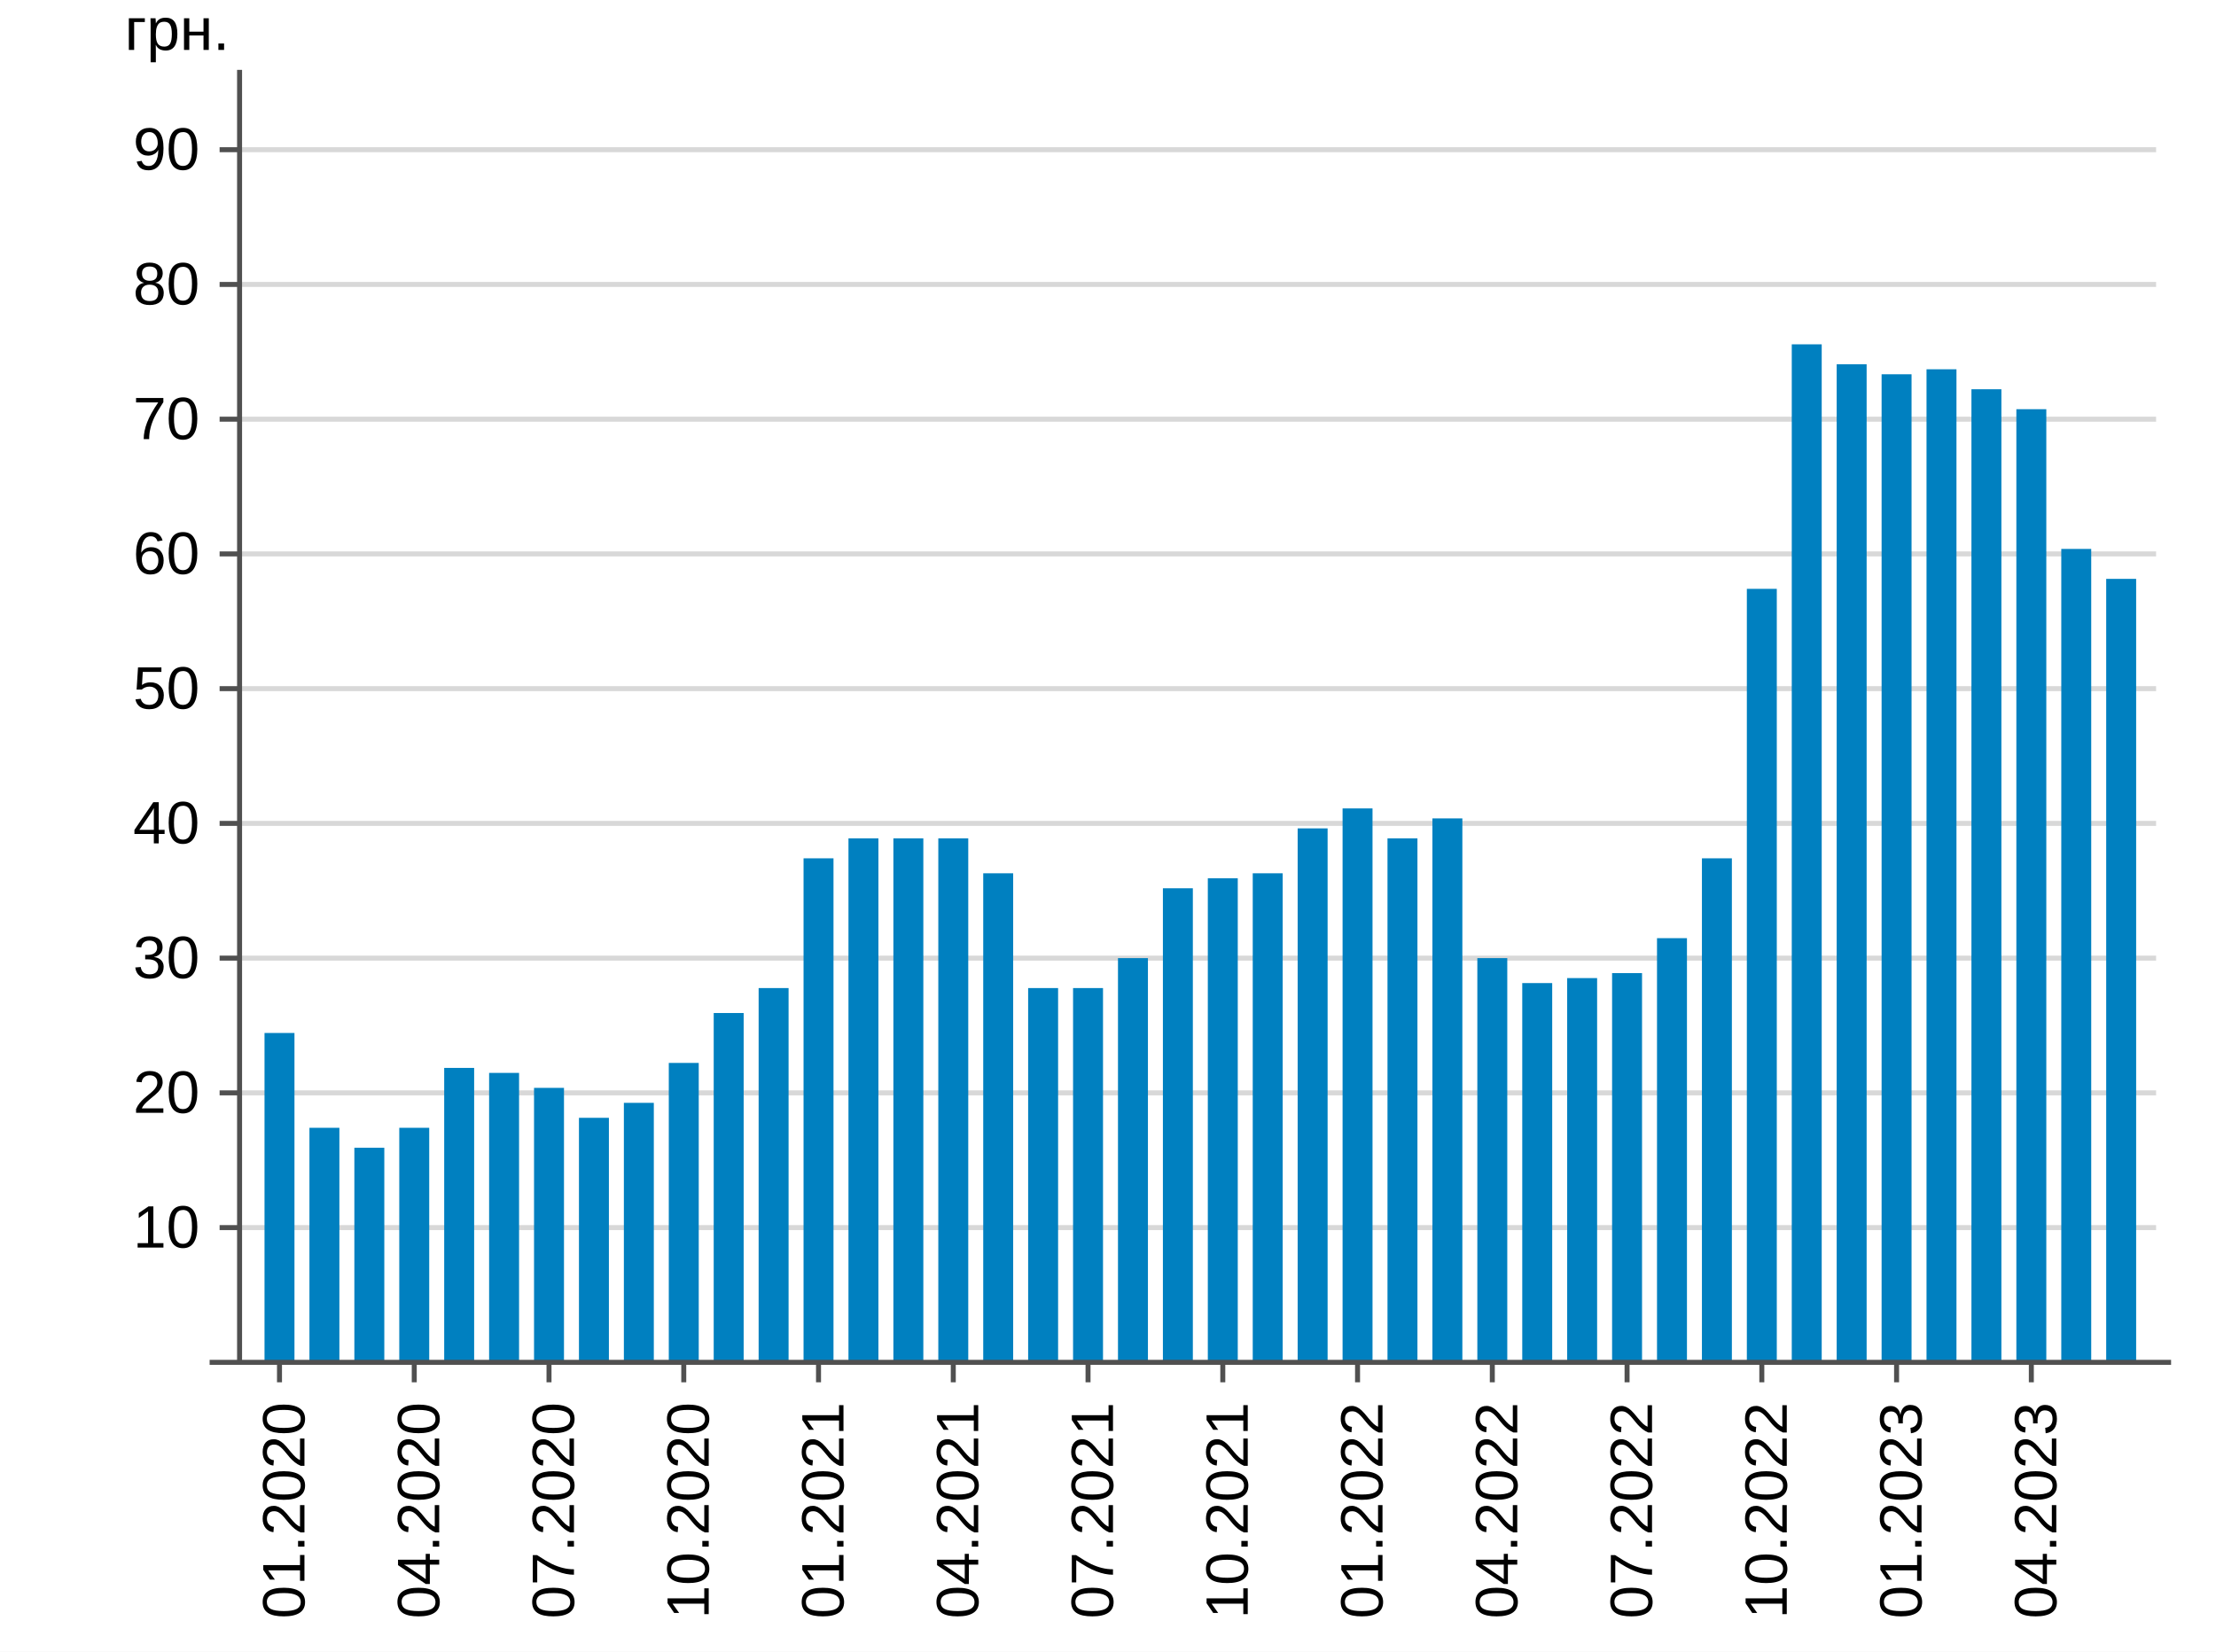
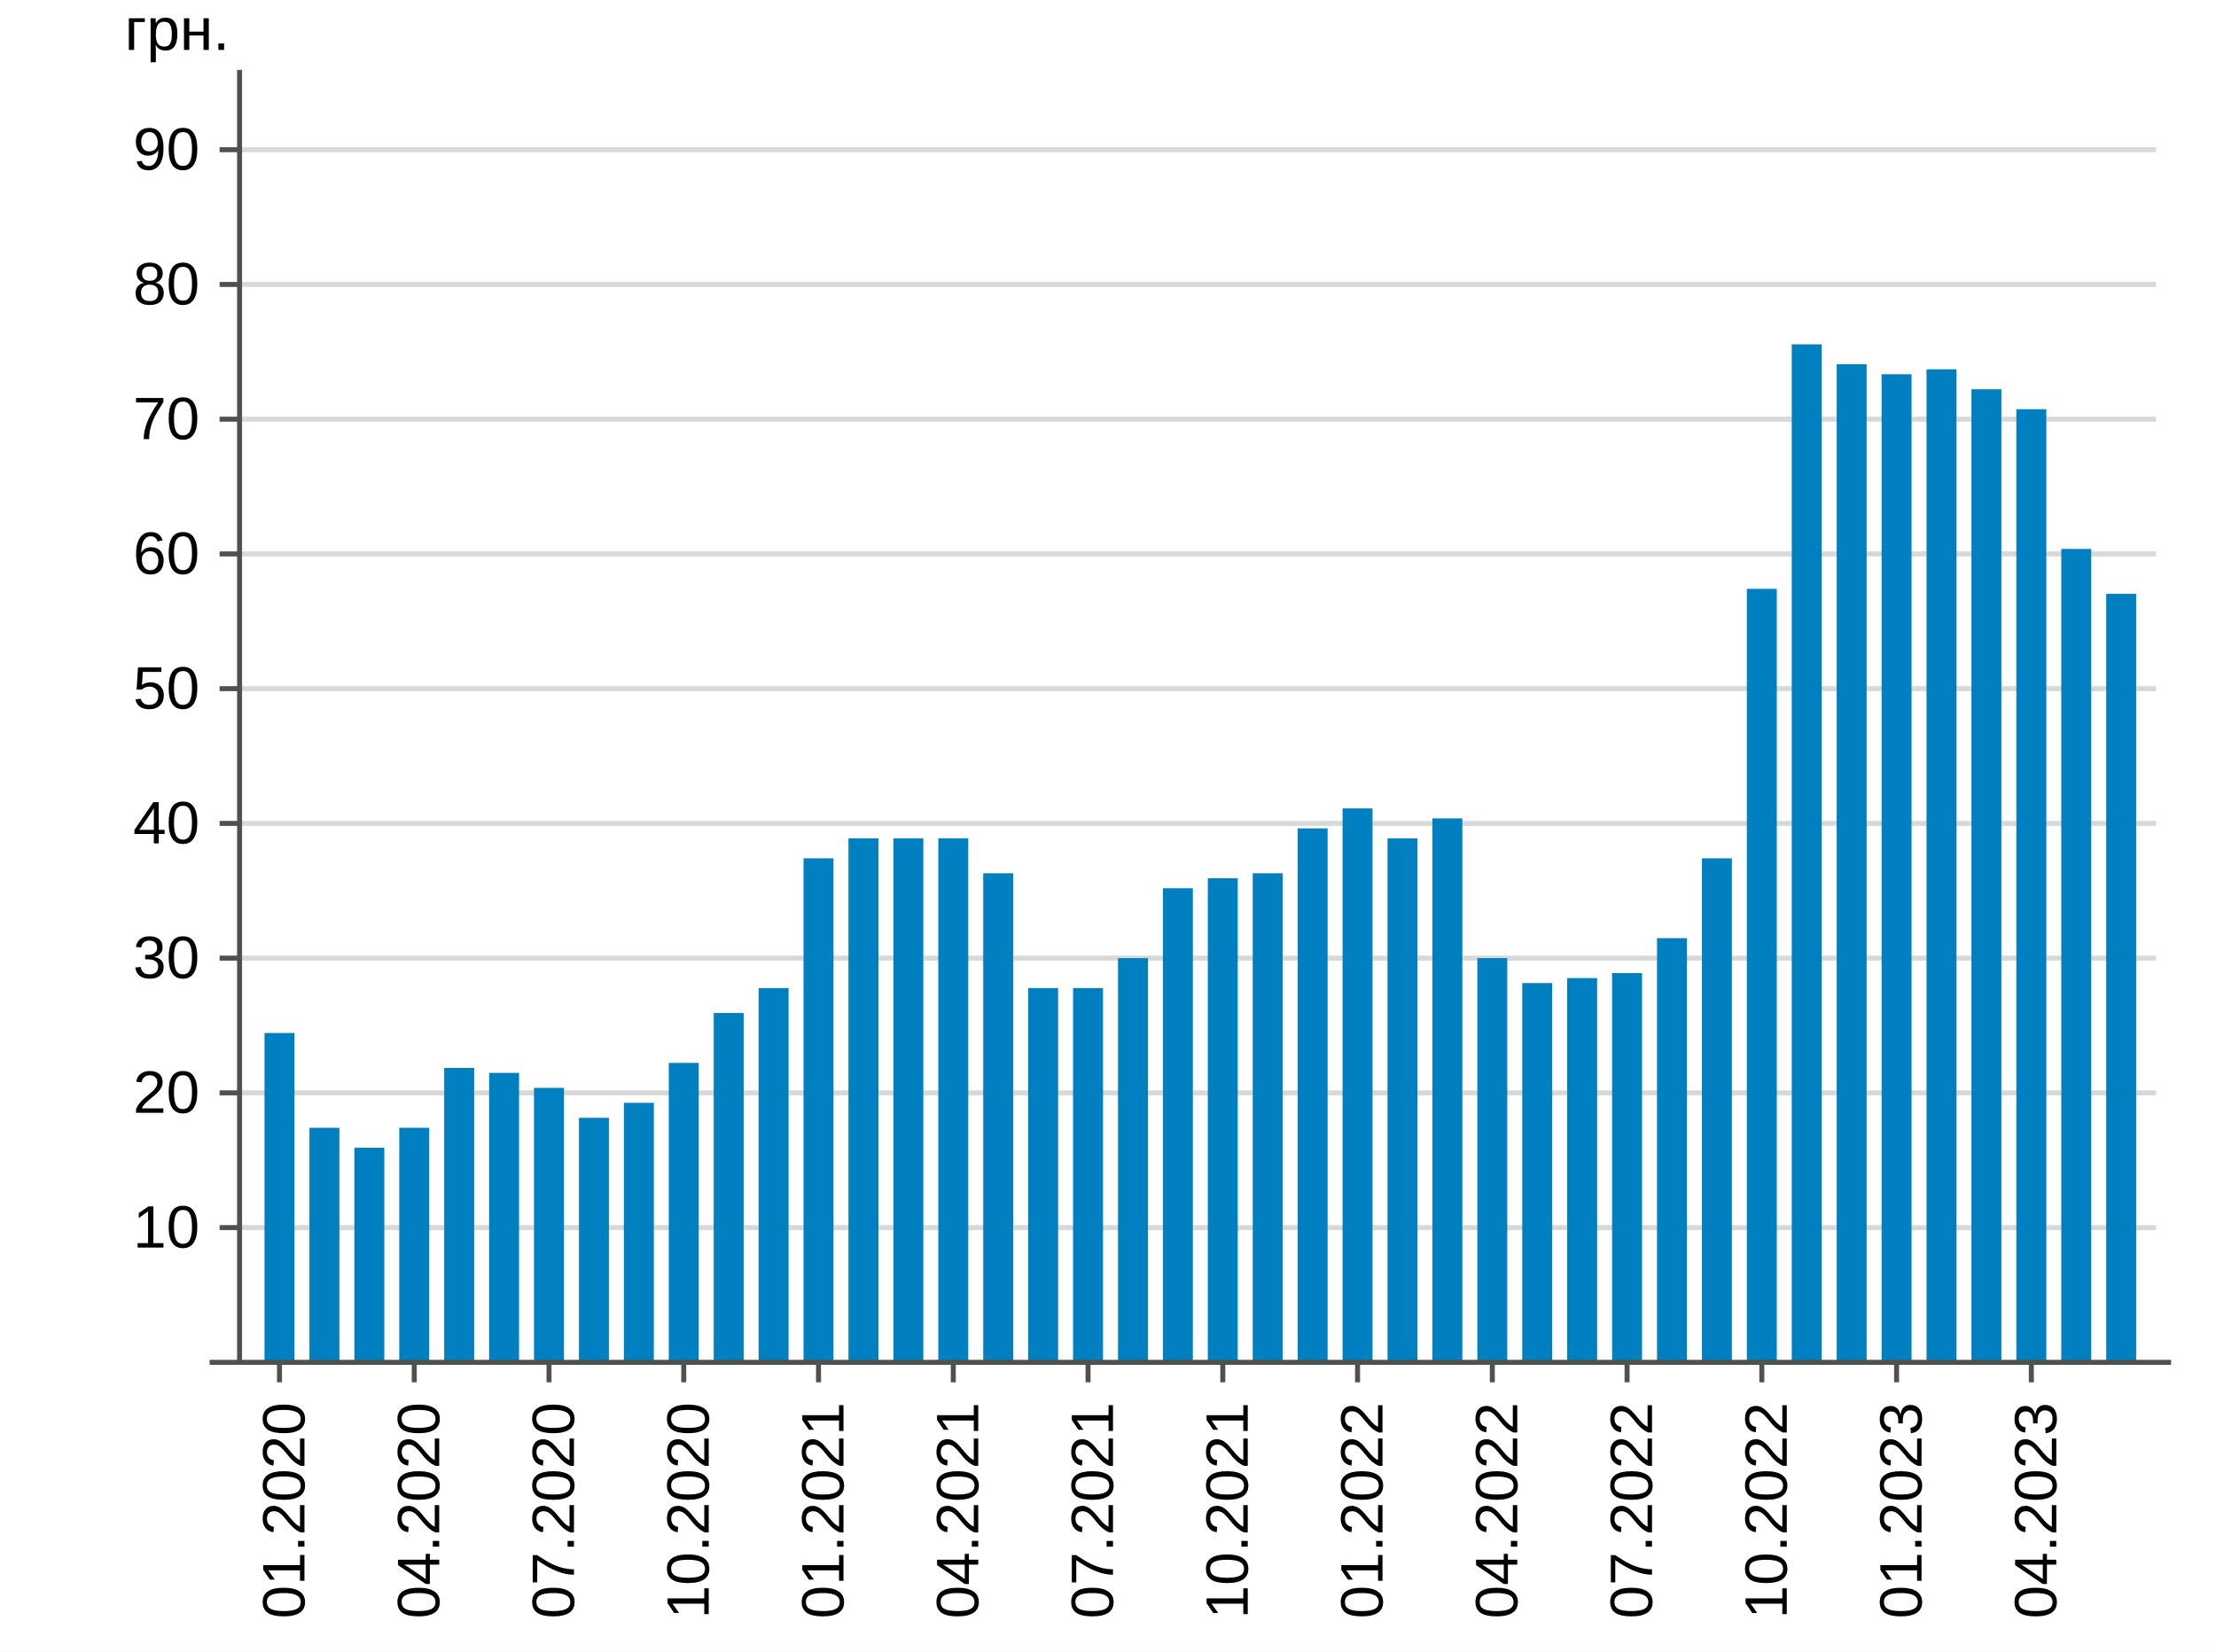
<svg xmlns="http://www.w3.org/2000/svg" xmlns:xlink="http://www.w3.org/1999/xlink" version="1.1" width="444" height="331" viewBox="-48 -273 444 331" preserveAspectRatio="none">
  <style type="text/css">
line { stroke-width:1px; }
line.axes { stroke:#505050; }
line.grid { stroke:#D8D8D8; }
rect.bg { fill:#FFFFFF; }
text { font-family:arial,sans-serif; font-size:12px; fill:#000000; }
</style>
  <defs>
    <g id="hintbox">
      <rect x="0" y="0" width="77" height="34" style="stroke:#505050; stroke-width:1px; fill:rgba(255,255,255,0.87);" />
      <text id="hint0" x="4" y="14"> </text>
      <text x="7" y="28" />
      <text id="hint1" x="73" y="28" style="text-anchor:end;"> </text>
    </g>
    <g id="hintline">
      <line x1="0" y1="-243" x2="0" y2="0" class="axes" style="stroke-dasharray:2 1" />
    </g>
  </defs>
  <rect x="-48" y="-273" width="444" height="331" class="bg" />
  <line x1="8" y1="0" x2="8" y2="4" class="axes" />
  <text x="13" y="8" transform="rotate(-90,13,8)" style="text-anchor:end;">01.2020</text>
  <line x1="35" y1="0" x2="35" y2="4" class="axes" />
  <text x="40" y="8" transform="rotate(-90,40,8)" style="text-anchor:end;">04.2020</text>
  <line x1="62" y1="0" x2="62" y2="4" class="axes" />
  <text x="67" y="8" transform="rotate(-90,67,8)" style="text-anchor:end;">07.2020</text>
  <line x1="89" y1="0" x2="89" y2="4" class="axes" />
  <text x="94" y="8" transform="rotate(-90,94,8)" style="text-anchor:end;">10.2020</text>
  <line x1="116" y1="0" x2="116" y2="4" class="axes" />
  <text x="121" y="8" transform="rotate(-90,121,8)" style="text-anchor:end;">01.2021</text>
  <line x1="143" y1="0" x2="143" y2="4" class="axes" />
  <text x="148" y="8" transform="rotate(-90,148,8)" style="text-anchor:end;">04.2021</text>
  <line x1="170" y1="0" x2="170" y2="4" class="axes" />
  <text x="175" y="8" transform="rotate(-90,175,8)" style="text-anchor:end;">07.2021</text>
  <line x1="197" y1="0" x2="197" y2="4" class="axes" />
  <text x="202" y="8" transform="rotate(-90,202,8)" style="text-anchor:end;">10.2021</text>
  <line x1="224" y1="0" x2="224" y2="4" class="axes" />
  <text x="229" y="8" transform="rotate(-90,229,8)" style="text-anchor:end;">01.2022</text>
  <line x1="251" y1="0" x2="251" y2="4" class="axes" />
  <text x="256" y="8" transform="rotate(-90,256,8)" style="text-anchor:end;">04.2022</text>
  <line x1="278" y1="0" x2="278" y2="4" class="axes" />
  <text x="283" y="8" transform="rotate(-90,283,8)" style="text-anchor:end;">07.2022</text>
  <line x1="305" y1="0" x2="305" y2="4" class="axes" />
  <text x="310" y="8" transform="rotate(-90,310,8)" style="text-anchor:end;">10.2022</text>
  <line x1="332" y1="0" x2="332" y2="4" class="axes" />
  <text x="337" y="8" transform="rotate(-90,337,8)" style="text-anchor:end;">01.2023</text>
  <line x1="359" y1="0" x2="359" y2="4" class="axes" />
  <text x="364" y="8" transform="rotate(-90,364,8)" style="text-anchor:end;">04.2023</text>
  <line x1="0" y1="-27" x2="384" y2="-27" class="grid" />
  <line x1="0" y1="-27" x2="-4" y2="-27" class="axes" />
  <text x="-8" y="-23" style="text-anchor:end;">10</text>
  <line x1="0" y1="-54" x2="384" y2="-54" class="grid" />
  <line x1="0" y1="-54" x2="-4" y2="-54" class="axes" />
  <text x="-8" y="-50" style="text-anchor:end;">20</text>
  <line x1="0" y1="-81" x2="384" y2="-81" class="grid" />
  <line x1="0" y1="-81" x2="-4" y2="-81" class="axes" />
  <text x="-8" y="-77" style="text-anchor:end;">30</text>
  <line x1="0" y1="-108" x2="384" y2="-108" class="grid" />
  <line x1="0" y1="-108" x2="-4" y2="-108" class="axes" />
  <text x="-8" y="-104" style="text-anchor:end;">40</text>
  <line x1="0" y1="-135" x2="384" y2="-135" class="grid" />
  <line x1="0" y1="-135" x2="-4" y2="-135" class="axes" />
  <text x="-8" y="-131" style="text-anchor:end;">50</text>
  <line x1="0" y1="-162" x2="384" y2="-162" class="grid" />
  <line x1="0" y1="-162" x2="-4" y2="-162" class="axes" />
  <text x="-8" y="-158" style="text-anchor:end;">60</text>
  <line x1="0" y1="-189" x2="384" y2="-189" class="grid" />
  <line x1="0" y1="-189" x2="-4" y2="-189" class="axes" />
  <text x="-8" y="-185" style="text-anchor:end;">70</text>
  <line x1="0" y1="-216" x2="384" y2="-216" class="grid" />
  <line x1="0" y1="-216" x2="-4" y2="-216" class="axes" />
  <text x="-8" y="-212" style="text-anchor:end;">80</text>
  <line x1="0" y1="-243" x2="384" y2="-243" class="grid" />
  <line x1="0" y1="-243" x2="-4" y2="-243" class="axes" />
  <text x="-8" y="-239" style="text-anchor:end;">90</text>
  <use xlink:href="#hintline" id="useline" x="0" style="visibility:hidden;" />
  <rect x="5" y="-243" width="6" height="243" style="fill:transparent;" />
  <rect x="5" y="-66" width="6" height="66" style="fill:#0080C0;" />
  <rect x="14" y="-243" width="6" height="243" style="fill:transparent;" />
  <rect x="14" y="-47" width="6" height="47" style="fill:#0080C0;" />
  <rect x="23" y="-243" width="6" height="243" style="fill:transparent;" />
  <rect x="23" y="-43" width="6" height="43" style="fill:#0080C0;" />
  <rect x="32" y="-243" width="6" height="243" style="fill:transparent;" />
  <rect x="32" y="-47" width="6" height="47" style="fill:#0080C0;" />
  <rect x="41" y="-243" width="6" height="243" style="fill:transparent;" />
  <rect x="41" y="-59" width="6" height="59" style="fill:#0080C0;" />
  <rect x="50" y="-243" width="6" height="243" style="fill:transparent;" />
  <rect x="50" y="-58" width="6" height="58" style="fill:#0080C0;" />
  <rect x="59" y="-243" width="6" height="243" style="fill:transparent;" />
  <rect x="59" y="-55" width="6" height="55" style="fill:#0080C0;" />
  <rect x="68" y="-243" width="6" height="243" style="fill:transparent;" />
  <rect x="68" y="-49" width="6" height="49" style="fill:#0080C0;" />
  <rect x="77" y="-243" width="6" height="243" style="fill:transparent;" />
  <rect x="77" y="-52" width="6" height="52" style="fill:#0080C0;" />
  <rect x="86" y="-243" width="6" height="243" style="fill:transparent;" />
  <rect x="86" y="-60" width="6" height="60" style="fill:#0080C0;" />
  <rect x="95" y="-243" width="6" height="243" style="fill:transparent;" />
  <rect x="95" y="-70" width="6" height="70" style="fill:#0080C0;" />
  <rect x="104" y="-243" width="6" height="243" style="fill:transparent;" />
  <rect x="104" y="-75" width="6" height="75" style="fill:#0080C0;" />
  <rect x="113" y="-243" width="6" height="243" style="fill:transparent;" />
  <rect x="113" y="-101" width="6" height="101" style="fill:#0080C0;" />
  <rect x="122" y="-243" width="6" height="243" style="fill:transparent;" />
  <rect x="122" y="-105" width="6" height="105" style="fill:#0080C0;" />
  <rect x="131" y="-243" width="6" height="243" style="fill:transparent;" />
  <rect x="131" y="-105" width="6" height="105" style="fill:#0080C0;" />
  <rect x="140" y="-243" width="6" height="243" style="fill:transparent;" />
  <rect x="140" y="-105" width="6" height="105" style="fill:#0080C0;" />
  <rect x="149" y="-243" width="6" height="243" style="fill:transparent;" />
  <rect x="149" y="-98" width="6" height="98" style="fill:#0080C0;" />
  <rect x="158" y="-243" width="6" height="243" style="fill:transparent;" />
  <rect x="158" y="-75" width="6" height="75" style="fill:#0080C0;" />
  <rect x="167" y="-243" width="6" height="243" style="fill:transparent;" />
  <rect x="167" y="-75" width="6" height="75" style="fill:#0080C0;" />
  <rect x="176" y="-243" width="6" height="243" style="fill:transparent;" />
  <rect x="176" y="-81" width="6" height="81" style="fill:#0080C0;" />
  <rect x="185" y="-243" width="6" height="243" style="fill:transparent;" />
  <rect x="185" y="-95" width="6" height="95" style="fill:#0080C0;" />
  <rect x="194" y="-243" width="6" height="243" style="fill:transparent;" />
  <rect x="194" y="-97" width="6" height="97" style="fill:#0080C0;" />
  <rect x="203" y="-243" width="6" height="243" style="fill:transparent;" />
  <rect x="203" y="-98" width="6" height="98" style="fill:#0080C0;" />
  <rect x="212" y="-243" width="6" height="243" style="fill:transparent;" />
  <rect x="212" y="-107" width="6" height="107" style="fill:#0080C0;" />
  <rect x="221" y="-243" width="6" height="243" style="fill:transparent;" />
  <rect x="221" y="-111" width="6" height="111" style="fill:#0080C0;" />
  <rect x="230" y="-243" width="6" height="243" style="fill:transparent;" />
  <rect x="230" y="-105" width="6" height="105" style="fill:#0080C0;" />
  <rect x="239" y="-243" width="6" height="243" style="fill:transparent;" />
  <rect x="239" y="-109" width="6" height="109" style="fill:#0080C0;" />
  <rect x="248" y="-243" width="6" height="243" style="fill:transparent;" />
  <rect x="248" y="-81" width="6" height="81" style="fill:#0080C0;" />
  <rect x="257" y="-243" width="6" height="243" style="fill:transparent;" />
  <rect x="257" y="-76" width="6" height="76" style="fill:#0080C0;" />
  <rect x="266" y="-243" width="6" height="243" style="fill:transparent;" />
  <rect x="266" y="-77" width="6" height="77" style="fill:#0080C0;" />
  <rect x="275" y="-243" width="6" height="243" style="fill:transparent;" />
  <rect x="275" y="-78" width="6" height="78" style="fill:#0080C0;" />
  <rect x="284" y="-243" width="6" height="243" style="fill:transparent;" />
  <rect x="284" y="-85" width="6" height="85" style="fill:#0080C0;" />
  <rect x="293" y="-243" width="6" height="243" style="fill:transparent;" />
  <rect x="293" y="-101" width="6" height="101" style="fill:#0080C0;" />
  <rect x="302" y="-243" width="6" height="243" style="fill:transparent;" />
  <rect x="302" y="-155" width="6" height="155" style="fill:#0080C0;" />
  <rect x="311" y="-243" width="6" height="243" style="fill:transparent;" />
  <rect x="311" y="-204" width="6" height="204" style="fill:#0080C0;" />
  <rect x="320" y="-243" width="6" height="243" style="fill:transparent;" />
  <rect x="320" y="-200" width="6" height="200" style="fill:#0080C0;" />
  <rect x="329" y="-243" width="6" height="243" style="fill:transparent;" />
  <rect x="329" y="-198" width="6" height="198" style="fill:#0080C0;" />
  <rect x="338" y="-243" width="6" height="243" style="fill:transparent;" />
  <rect x="338" y="-199" width="6" height="199" style="fill:#0080C0;" />
  <rect x="347" y="-243" width="6" height="243" style="fill:transparent;" />
  <rect x="347" y="-195" width="6" height="195" style="fill:#0080C0;" />
  <rect x="356" y="-243" width="6" height="243" style="fill:transparent;" />
  <rect x="356" y="-191" width="6" height="191" style="fill:#0080C0;" />
  <rect x="365" y="-243" width="6" height="243" style="fill:transparent;" />
  <rect x="365" y="-163" width="6" height="163" style="fill:#0080C0;" />
  <rect x="374" y="-243" width="6" height="243" style="fill:transparent;" />
-   <rect x="374" y="-157" width="6" height="157" style="fill:#0080C0;" />
+   <rect x="374" y="-154" width="6" height="154" style="fill:#0080C0;" />
  <line x1="-6" y1="0" x2="387" y2="0" class="axes" />
  <line x1="0" y1="-259" x2="0" y2="0" class="axes" />
  <text x="-2" y="-263" style="text-anchor:end;">грн.</text>
  <use xlink:href="#hintbox" id="usebox" x="0" y="0" style="visibility:hidden;" />
</svg>
